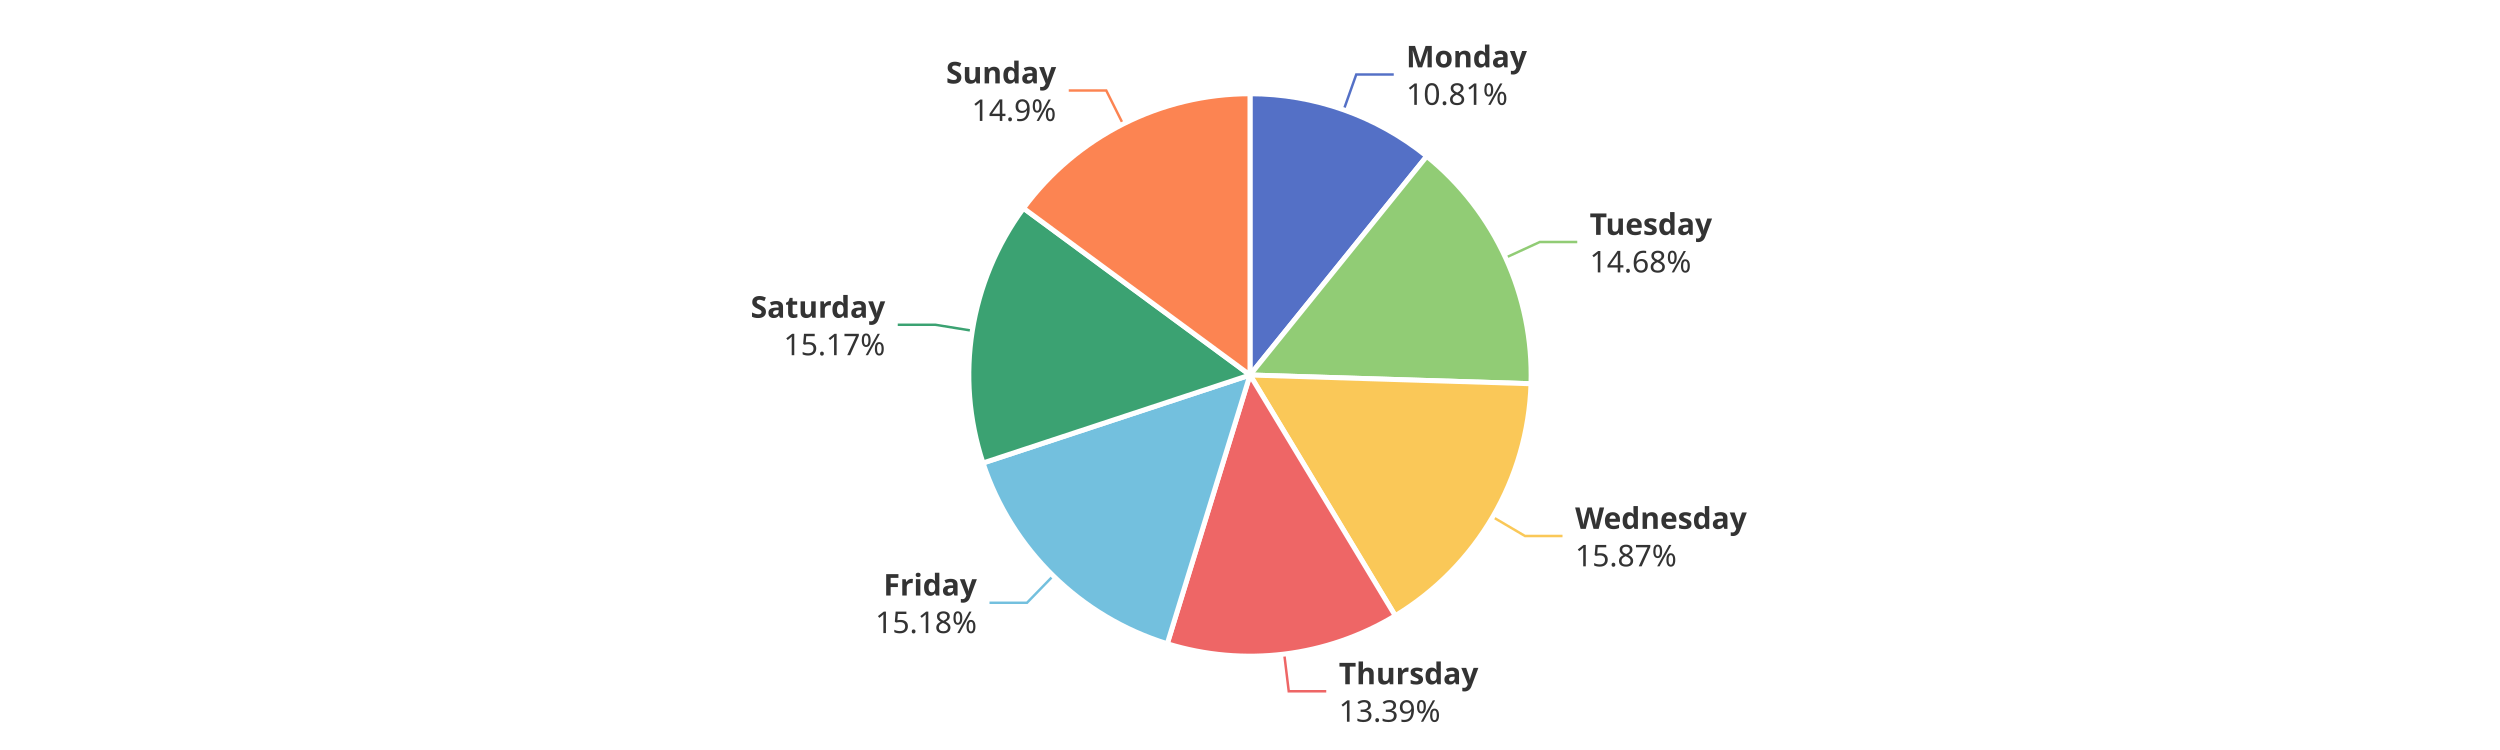
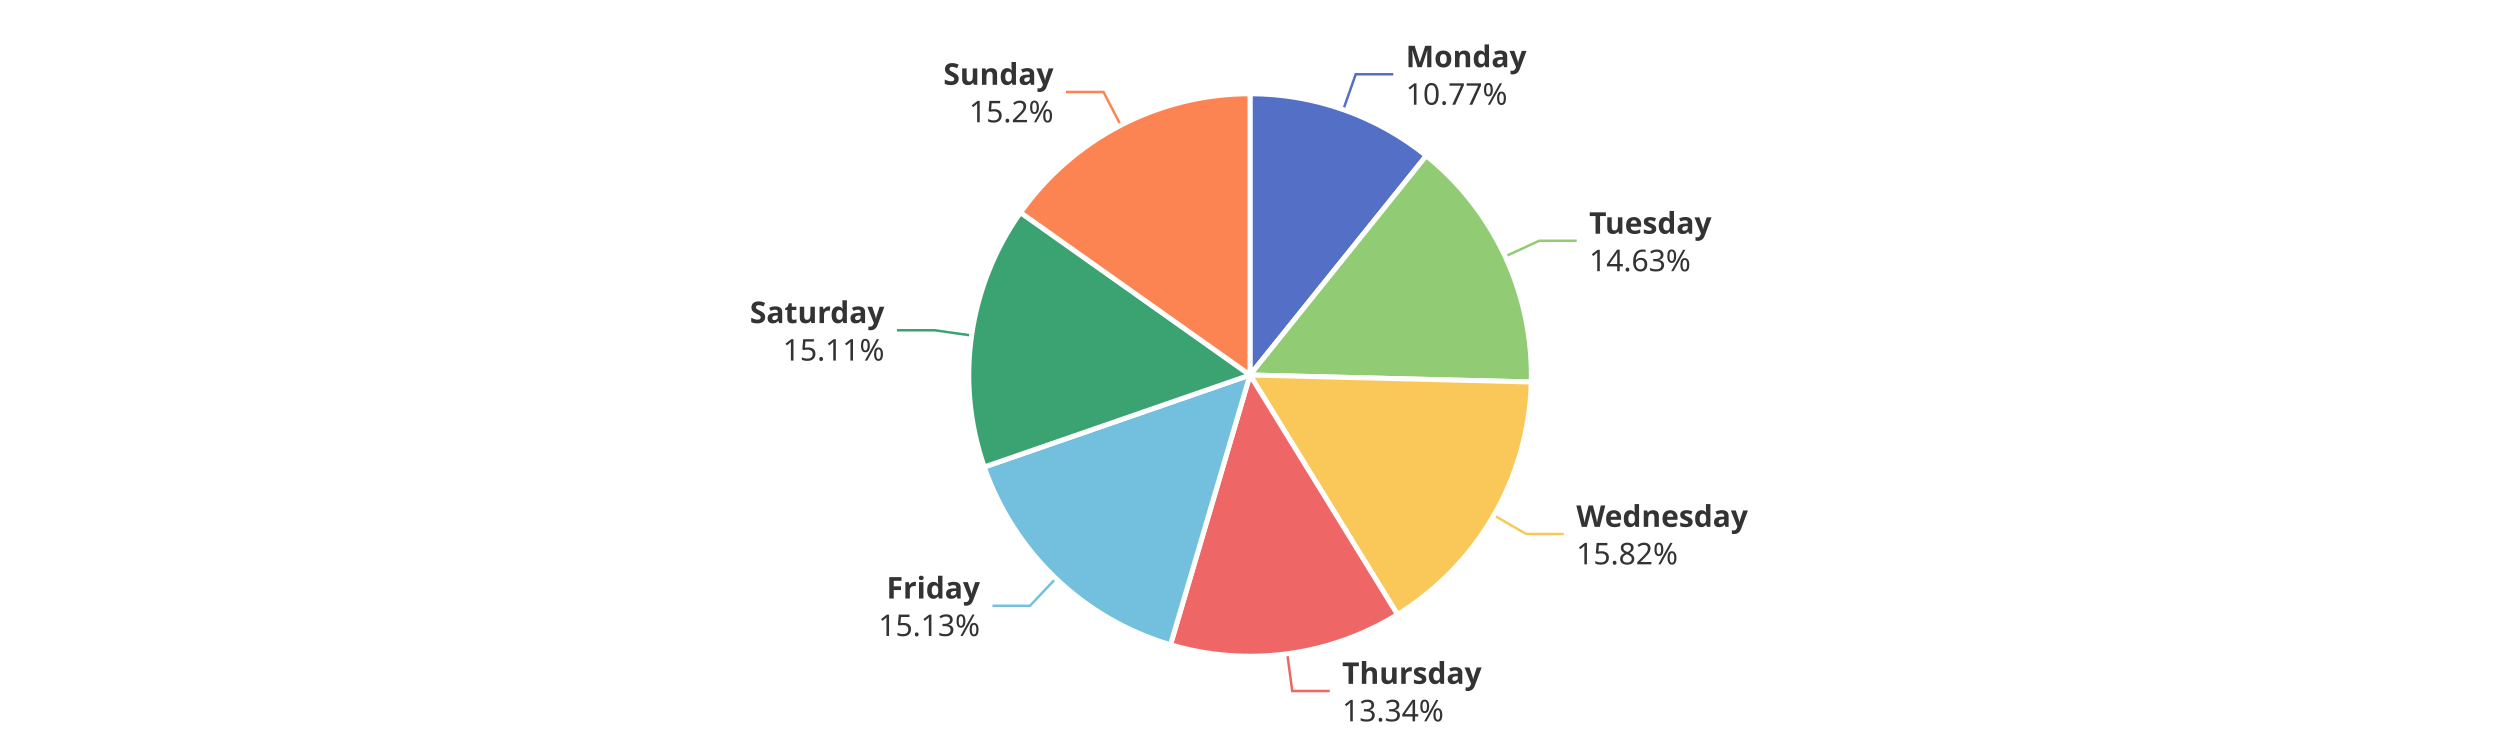
<svg xmlns="http://www.w3.org/2000/svg" width="1000" height="300" version="1.1" baseProfile="full" viewBox="0 0 1000 300">
  <rect width="1000" height="300" x="0" y="0" id="0" fill="#ffffff" />
-   <polyline points="537.5 43.9 542.5 29.8 557.5 29.8" fill="none" stroke="#5470c6" />
-   <polyline points="602.2 103.1 615.9 96.8 630.9 96.8" fill="none" stroke="#91cc75" />
-   <polyline points="597.1 206.8 610 214.4 625 214.4" fill="none" stroke="#fac858" />
-   <polyline points="513.7 261.7 515.5 276.5 530.5 276.5" fill="none" stroke="#ee6666" />
-   <polyline points="421.3 230.3 410.8 241.1 395.8 241.1" fill="none" stroke="#73c0de" />
-   <polyline points="388.9 132.3 374.1 129.9 359.1 129.9" fill="none" stroke="#3ba272" />
-   <polyline points="449.2 49.6 442.5 36.2 427.5 36.2" fill="none" stroke="#fc8452" />
-   <path d="M500 37.5A112.5 112.5 0 0 1 570.7 62.5L500 150Z" fill="#5470c6" stroke="#fff" stroke-width="2" stroke-linejoin="round" />
-   <path d="M570.7 62.5A112.5 112.5 0 0 1 612.4 153.5L500 150Z" fill="#91cc75" stroke="#fff" stroke-width="2" stroke-linejoin="round" />
-   <path d="M612.4 153.5A112.5 112.5 0 0 1 558.1 246.3L500 150Z" fill="#fac858" stroke="#fff" stroke-width="2" stroke-linejoin="round" />
-   <path d="M558.1 246.3A112.5 112.5 0 0 1 466.9 257.5L500 150Z" fill="#ee6666" stroke="#fff" stroke-width="2" stroke-linejoin="round" />
-   <path d="M466.9 257.5A112.5 112.5 0 0 1 393.2 185.2L500 150Z" fill="#73c0de" stroke="#fff" stroke-width="2" stroke-linejoin="round" />
-   <path d="M393.2 185.2A112.5 112.5 0 0 1 409.4 83.3L500 150Z" fill="#3ba272" stroke="#fff" stroke-width="2" stroke-linejoin="round" />
-   <path d="M409.4 83.3A112.5 112.5 0 0 1 500 37.5L500 150Z" fill="#fc8452" stroke="#fff" stroke-width="2" stroke-linejoin="round" />
-   <path d="M0 -15l42.8 0l0 30l-42.8 0Z" transform="translate(562.4723 29.782)" fill="none" />
-   <text dominant-baseline="central" text-anchor="start" style="font-size:12px;font-family:sans-serif;font-weight:bold;" y="-7.5" transform="translate(562.4723 29.782)" fill="#333" stroke="rgb(255,255,255)" stroke-width="2" paint-order="stroke" stroke-miterlimit="2">Monday</text>
-   <text dominant-baseline="central" text-anchor="start" style="font-size:12px;font-family:sans-serif;" y="7.5" transform="translate(562.4723 29.782)" fill="#333" stroke="rgb(255,255,255)" stroke-width="2" paint-order="stroke" stroke-miterlimit="2">10.81%</text>
-   <path d="M0 -15l46.2 0l0 30l-46.2 0Z" transform="translate(635.872 96.8028)" fill="none" />
-   <text dominant-baseline="central" text-anchor="start" style="font-size:12px;font-family:sans-serif;font-weight:bold;" y="-7.5" transform="translate(635.872 96.8028)" fill="#333" stroke="rgb(255,255,255)" stroke-width="2" paint-order="stroke" stroke-miterlimit="2">Tuesday</text>
-   <text dominant-baseline="central" text-anchor="start" style="font-size:12px;font-family:sans-serif;" y="7.5" transform="translate(635.872 96.8028)" fill="#333" stroke="rgb(255,255,255)" stroke-width="2" paint-order="stroke" stroke-miterlimit="2">14.68%</text>
-   <path d="M0 -15l63.6 0l0 30l-63.6 0Z" transform="translate(630.0492 214.3849)" fill="none" />
-   <text dominant-baseline="central" text-anchor="start" style="font-size:12px;font-family:sans-serif;font-weight:bold;" y="-7.5" transform="translate(630.0492 214.3849)" fill="#333" stroke="rgb(255,255,255)" stroke-width="2" paint-order="stroke" stroke-miterlimit="2">Wednesday</text>
-   <text dominant-baseline="central" text-anchor="start" style="font-size:12px;font-family:sans-serif;" y="7.5" transform="translate(630.0492 214.3849)" fill="#333" stroke="rgb(255,255,255)" stroke-width="2" paint-order="stroke" stroke-miterlimit="2">15.87%</text>
-   <path d="M0 -15l50.2 0l0 30l-50.2 0Z" transform="translate(535.5428 276.5491)" fill="none" />
-   <text dominant-baseline="central" text-anchor="start" style="font-size:12px;font-family:sans-serif;font-weight:bold;" y="-7.5" transform="translate(535.5428 276.5491)" fill="#333" stroke="rgb(255,255,255)" stroke-width="2" paint-order="stroke" stroke-miterlimit="2">Thursday</text>
-   <text dominant-baseline="central" text-anchor="start" style="font-size:12px;font-family:sans-serif;" y="7.5" transform="translate(535.5428 276.5491)" fill="#333" stroke="rgb(255,255,255)" stroke-width="2" paint-order="stroke" stroke-miterlimit="2">13.39%</text>
-   <path d="M-40.9 -15l40.9 0l0 30l-40.9 0Z" transform="translate(390.7548 241.0579)" fill="none" />
-   <text dominant-baseline="central" text-anchor="end" style="font-size:12px;font-family:sans-serif;font-weight:bold;" y="-7.5" transform="translate(390.7548 241.0579)" fill="#333" stroke="rgb(255,255,255)" stroke-width="2" paint-order="stroke" stroke-miterlimit="2">Friday</text>
-   <text dominant-baseline="central" text-anchor="end" style="font-size:12px;font-family:sans-serif;" y="7.5" transform="translate(390.7548 241.0579)" fill="#333" stroke="rgb(255,255,255)" stroke-width="2" paint-order="stroke" stroke-miterlimit="2">15.18%</text>
-   <path d="M-48.2 -15l48.2 0l0 30l-48.2 0Z" transform="translate(354.0886 129.9359)" fill="none" />
-   <text dominant-baseline="central" text-anchor="end" style="font-size:12px;font-family:sans-serif;font-weight:bold;" y="-7.5" transform="translate(354.0886 129.9359)" fill="#333" stroke="rgb(255,255,255)" stroke-width="2" paint-order="stroke" stroke-miterlimit="2">Saturday</text>
-   <text dominant-baseline="central" text-anchor="end" style="font-size:12px;font-family:sans-serif;" y="7.5" transform="translate(354.0886 129.9359)" fill="#333" stroke="rgb(255,255,255)" stroke-width="2" paint-order="stroke" stroke-miterlimit="2">15.17%</text>
-   <path d="M-40.9 -15l40.9 0l0 30l-40.9 0Z" transform="translate(422.4734 36.2154)" fill="none" />
-   <text dominant-baseline="central" text-anchor="end" style="font-size:12px;font-family:sans-serif;font-weight:bold;" y="-7.5" transform="translate(422.4734 36.2154)" fill="#333" stroke="rgb(255,255,255)" stroke-width="2" paint-order="stroke" stroke-miterlimit="2">Sunday</text>
-   <text dominant-baseline="central" text-anchor="end" style="font-size:12px;font-family:sans-serif;" y="7.5" transform="translate(422.4734 36.2154)" fill="#333" stroke="rgb(255,255,255)" stroke-width="2" paint-order="stroke" stroke-miterlimit="2">14.9%</text>
+   <polyline points="537.3 43.9 542.3 29.7 557.3 29.7" fill="none" stroke="#5470c6" />
+   <polyline points="602 102.6 615.7 96.3 630.7 96.3" fill="none" stroke="#91cc75" />
+   <polyline points="597.5 206.1 610.5 213.6 625.5 213.6" fill="none" stroke="#fac858" />
+   <polyline points="514.9 261.5 516.9 276.4 531.9 276.4" fill="none" stroke="#ee6666" />
+   <polyline points="422.3 231.4 412 242.3 397 242.3" fill="none" stroke="#73c0de" />
+   <polyline points="388.6 134.2 373.8 132.1 358.8 132.1" fill="none" stroke="#3ba272" />
+   <polyline points="448.3 50.1 441.4 36.8 426.4 36.8" fill="none" stroke="#fc8452" />
+   <path d="M500 37.5A112.5 112.5 0 0 1 570.5 62.3L500 150Z" fill="#5470c6" stroke="#fff" stroke-width="2" stroke-linejoin="round" />
+   <path d="M570.5 62.3A112.5 112.5 0 0 1 612.5 152.8L500 150Z" fill="#91cc75" stroke="#fff" stroke-width="2" stroke-linejoin="round" />
+   <path d="M612.5 152.8A112.5 112.5 0 0 1 559 245.8L500 150Z" fill="#fac858" stroke="#fff" stroke-width="2" stroke-linejoin="round" />
+   <path d="M559 245.8A112.5 112.5 0 0 1 468.2 257.9L500 150Z" fill="#ee6666" stroke="#fff" stroke-width="2" stroke-linejoin="round" />
+   <path d="M468.2 257.9A112.5 112.5 0 0 1 393.7 186.8L500 150Z" fill="#73c0de" stroke="#fff" stroke-width="2" stroke-linejoin="round" />
+   <path d="M393.7 186.8A112.5 112.5 0 0 1 408.2 85L500 150Z" fill="#3ba272" stroke="#fff" stroke-width="2" stroke-linejoin="round" />
+   <path d="M408.2 85A112.5 112.5 0 0 1 500 37.5L500 150Z" fill="#fc8452" stroke="#fff" stroke-width="2" stroke-linejoin="round" />
+   <path d="M0 -15l42.8 0l0 30l-42.8 0Z" transform="translate(562.3212 29.7288)" fill="none" />
+   <text dominant-baseline="central" text-anchor="start" style="font-size:12px;font-family:sans-serif;font-weight:bold;" y="-7.5" transform="translate(562.3212 29.7288)" fill="#333" stroke="rgb(255,255,255)" stroke-width="2" paint-order="stroke" stroke-miterlimit="2">Monday</text>
+   <text dominant-baseline="central" text-anchor="start" style="font-size:12px;font-family:sans-serif;" y="7.5" transform="translate(562.3212 29.7288)" fill="#333" stroke="rgb(255,255,255)" stroke-width="2" paint-order="stroke" stroke-miterlimit="2">10.77%</text>
+   <path d="M0 -15l46.2 0l0 30l-46.2 0Z" transform="translate(635.6537 96.33)" fill="none" />
+   <text dominant-baseline="central" text-anchor="start" style="font-size:12px;font-family:sans-serif;font-weight:bold;" y="-7.5" transform="translate(635.6537 96.33)" fill="#333" stroke="rgb(255,255,255)" stroke-width="2" paint-order="stroke" stroke-miterlimit="2">Tuesday</text>
+   <text dominant-baseline="central" text-anchor="start" style="font-size:12px;font-family:sans-serif;" y="7.5" transform="translate(635.6537 96.33)" fill="#333" stroke="rgb(255,255,255)" stroke-width="2" paint-order="stroke" stroke-miterlimit="2">14.63%</text>
+   <path d="M0 -15l63.6 0l0 30l-63.6 0Z" transform="translate(630.5116 213.588)" fill="none" />
+   <text dominant-baseline="central" text-anchor="start" style="font-size:12px;font-family:sans-serif;font-weight:bold;" y="-7.5" transform="translate(630.5116 213.588)" fill="#333" stroke="rgb(255,255,255)" stroke-width="2" paint-order="stroke" stroke-miterlimit="2">Wednesday</text>
+   <text dominant-baseline="central" text-anchor="start" style="font-size:12px;font-family:sans-serif;" y="7.5" transform="translate(630.5116 213.588)" fill="#333" stroke="rgb(255,255,255)" stroke-width="2" paint-order="stroke" stroke-miterlimit="2">15.82%</text>
+   <path d="M0 -15l50.2 0l0 30l-50.2 0Z" transform="translate(536.8539 276.3812)" fill="none" />
+   <text dominant-baseline="central" text-anchor="start" style="font-size:12px;font-family:sans-serif;font-weight:bold;" y="-7.5" transform="translate(536.8539 276.3812)" fill="#333" stroke="rgb(255,255,255)" stroke-width="2" paint-order="stroke" stroke-miterlimit="2">Thursday</text>
+   <text dominant-baseline="central" text-anchor="start" style="font-size:12px;font-family:sans-serif;" y="7.5" transform="translate(536.8539 276.3812)" fill="#333" stroke="rgb(255,255,255)" stroke-width="2" paint-order="stroke" stroke-miterlimit="2">13.34%</text>
+   <path d="M-40.9 -15l40.9 0l0 30l-40.9 0Z" transform="translate(391.993 242.2551)" fill="none" />
+   <text dominant-baseline="central" text-anchor="end" style="font-size:12px;font-family:sans-serif;font-weight:bold;" y="-7.5" transform="translate(391.993 242.2551)" fill="#333" stroke="rgb(255,255,255)" stroke-width="2" paint-order="stroke" stroke-miterlimit="2">Friday</text>
+   <text dominant-baseline="central" text-anchor="end" style="font-size:12px;font-family:sans-serif;" y="7.5" transform="translate(391.993 242.2551)" fill="#333" stroke="rgb(255,255,255)" stroke-width="2" paint-order="stroke" stroke-miterlimit="2">15.13%</text>
+   <path d="M-48.2 -15l48.2 0l0 30l-48.2 0Z" transform="translate(353.7663 132.0747)" fill="none" />
+   <text dominant-baseline="central" text-anchor="end" style="font-size:12px;font-family:sans-serif;font-weight:bold;" y="-7.5" transform="translate(353.7663 132.0747)" fill="#333" stroke="rgb(255,255,255)" stroke-width="2" paint-order="stroke" stroke-miterlimit="2">Saturday</text>
+   <text dominant-baseline="central" text-anchor="end" style="font-size:12px;font-family:sans-serif;" y="7.5" transform="translate(353.7663 132.0747)" fill="#333" stroke="rgb(255,255,255)" stroke-width="2" paint-order="stroke" stroke-miterlimit="2">15.11%</text>
+   <path d="M-40.9 -15l40.9 0l0 30l-40.9 0Z" transform="translate(421.4036 36.7626)" fill="none" />
+   <text dominant-baseline="central" text-anchor="end" style="font-size:12px;font-family:sans-serif;font-weight:bold;" y="-7.5" transform="translate(421.4036 36.7626)" fill="#333" stroke="rgb(255,255,255)" stroke-width="2" paint-order="stroke" stroke-miterlimit="2">Sunday</text>
+   <text dominant-baseline="central" text-anchor="end" style="font-size:12px;font-family:sans-serif;" y="7.5" transform="translate(421.4036 36.7626)" fill="#333" stroke="rgb(255,255,255)" stroke-width="2" paint-order="stroke" stroke-miterlimit="2">15.2%</text>
</svg>
